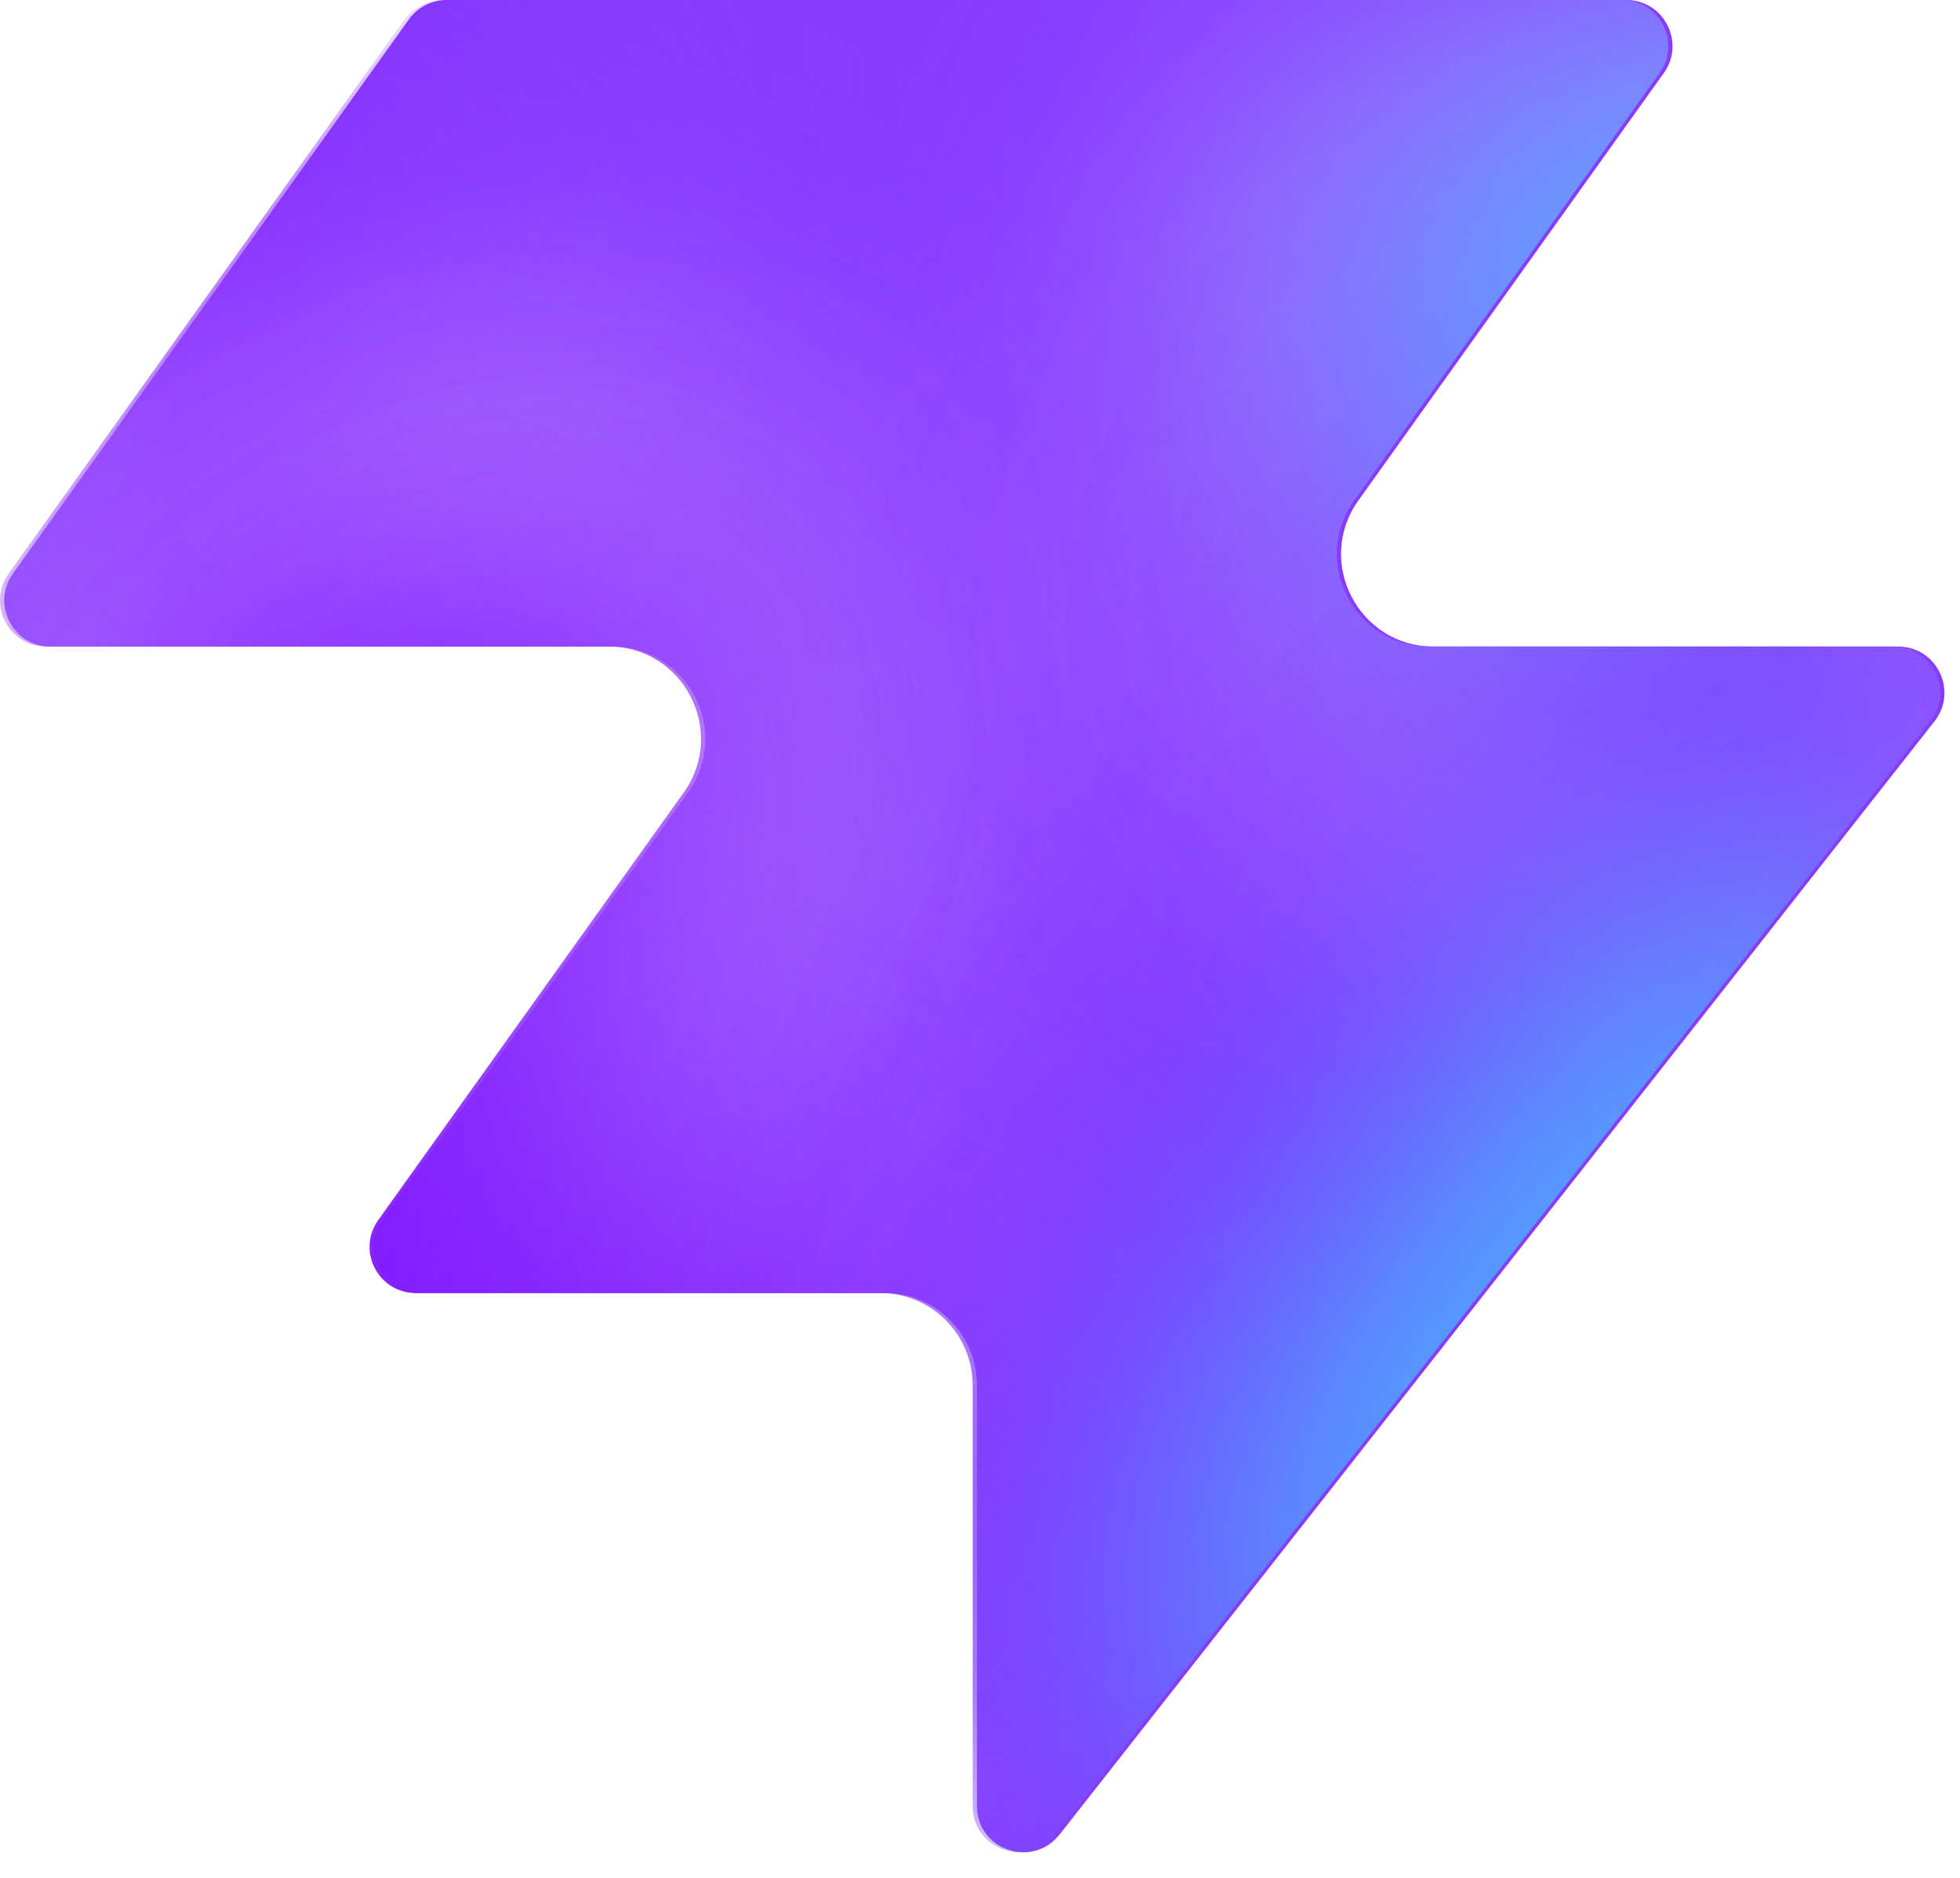
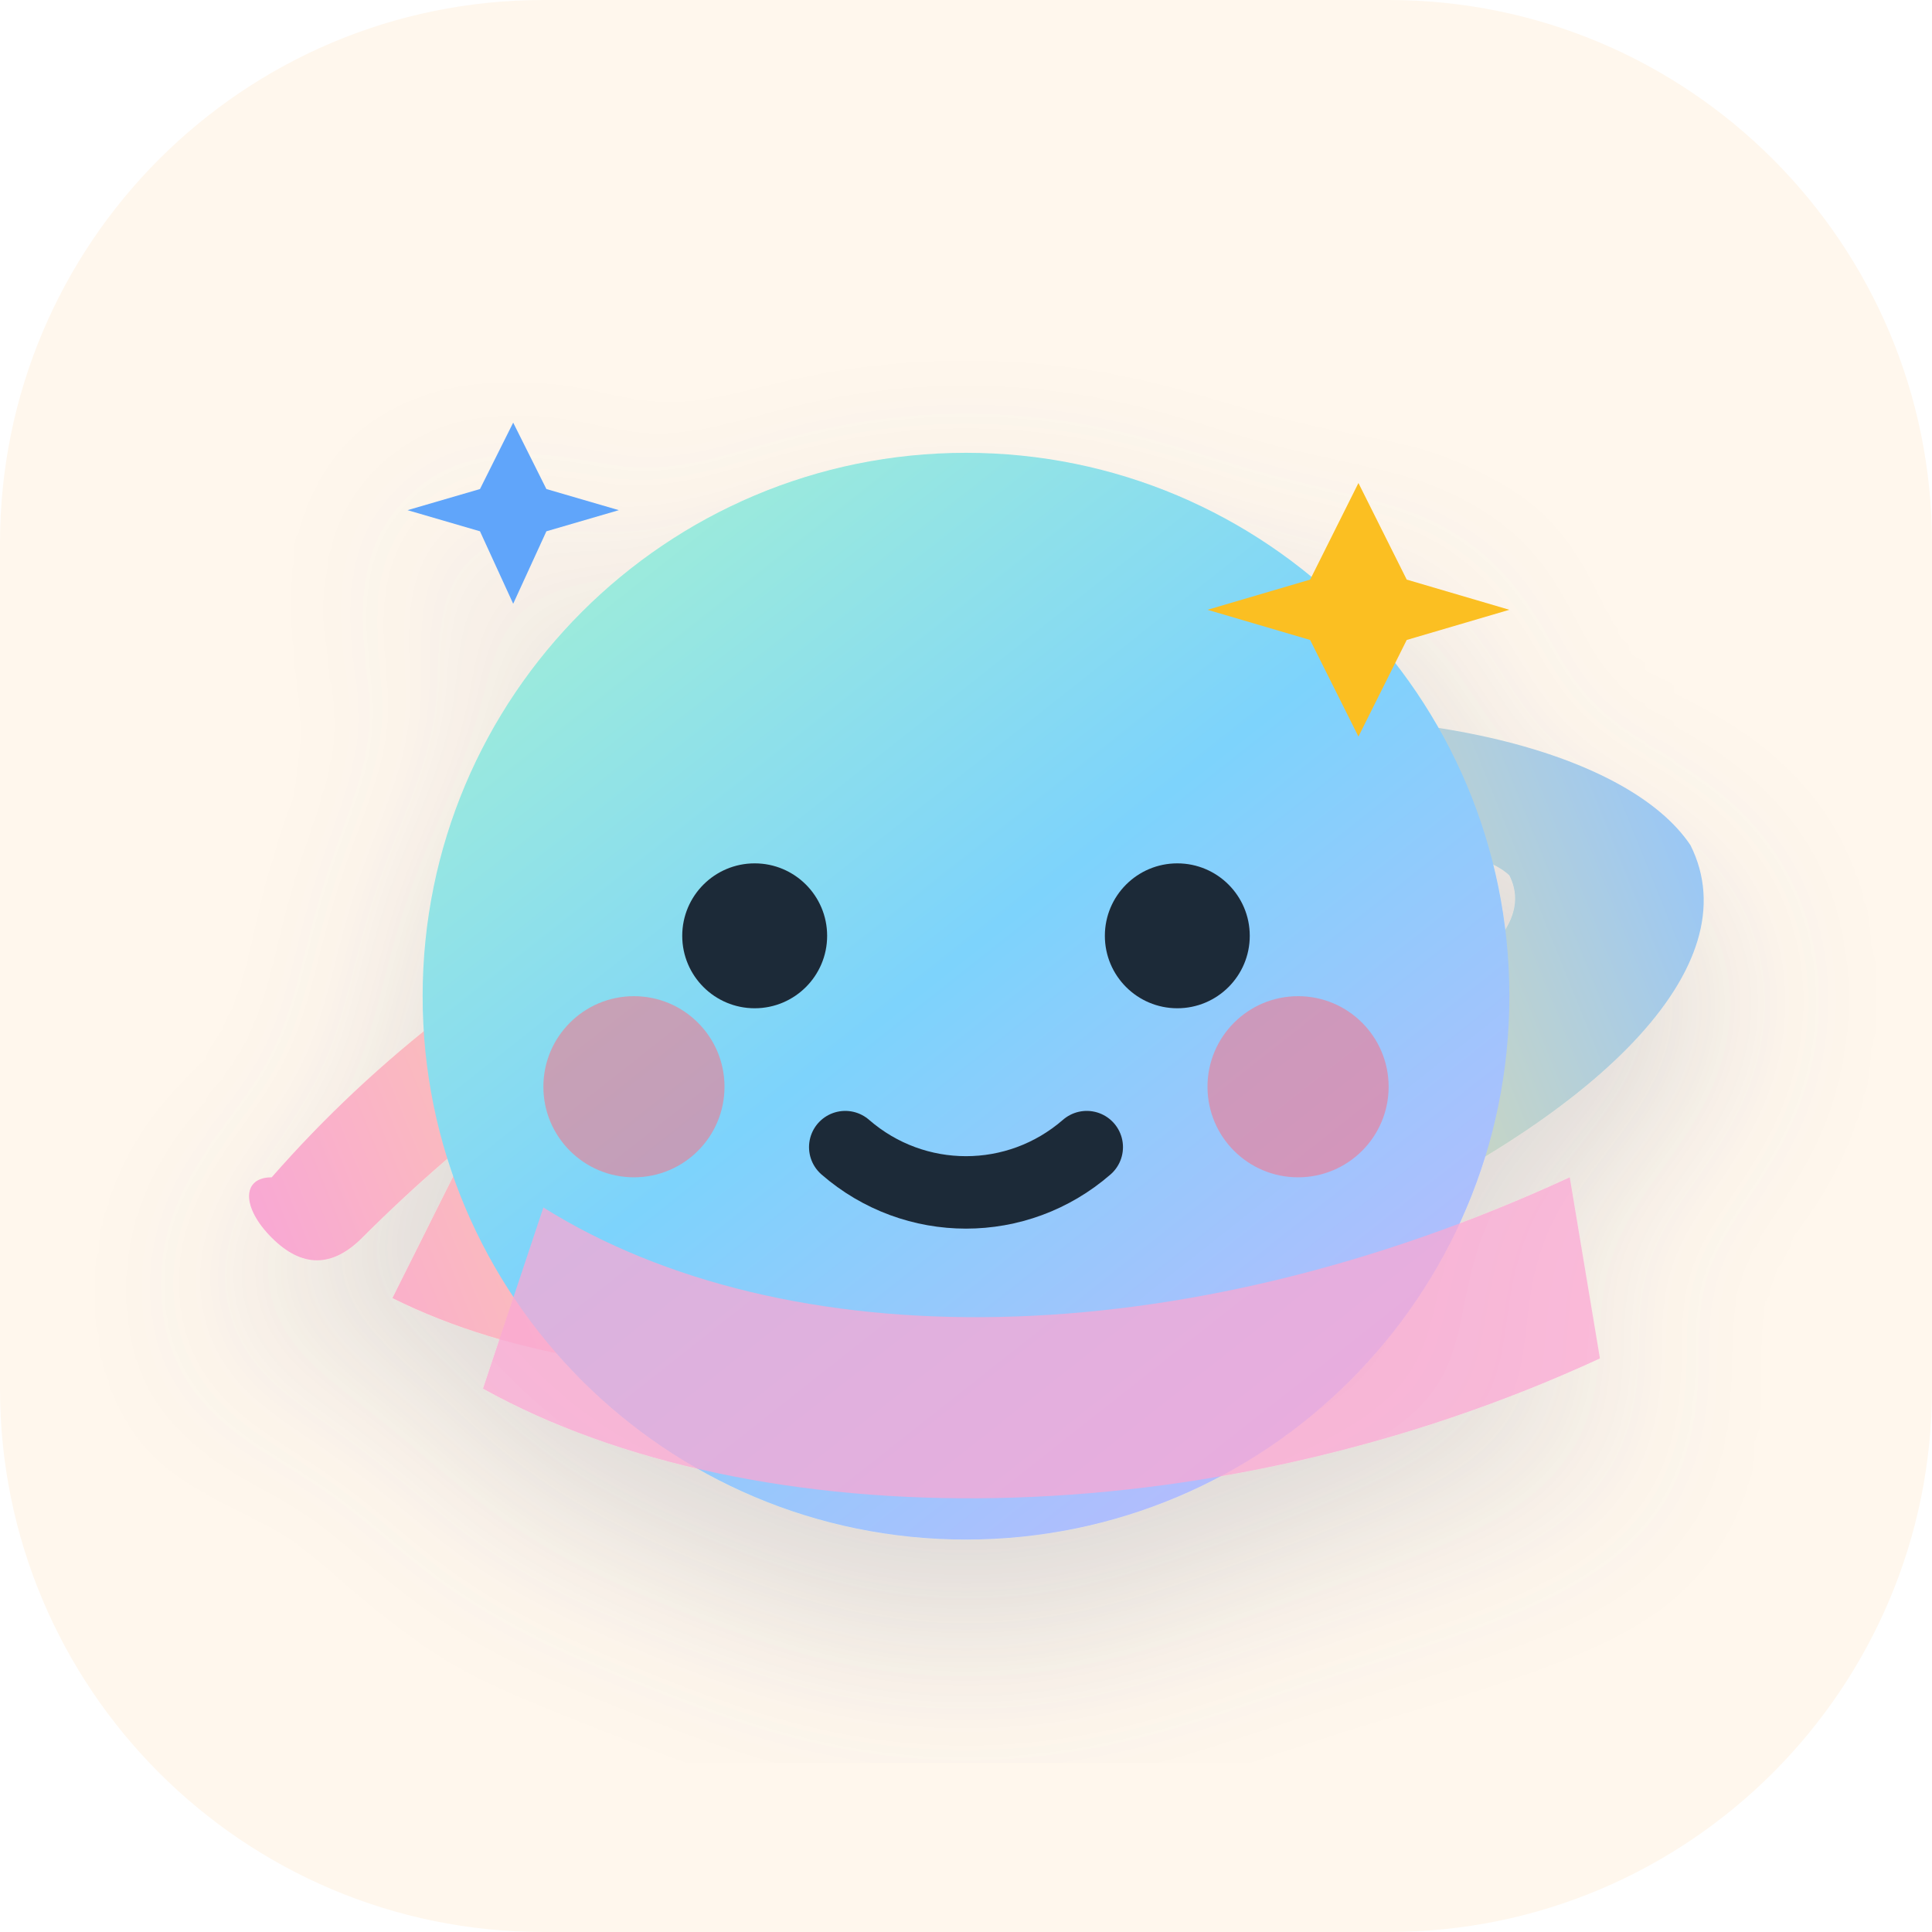
- <svg xmlns="http://www.w3.org/2000/svg" width="48" height="46" fill="none" viewBox="0 0 48 46">
-   <path fill="#863bff" d="M25.946 44.938c-.664.845-2.021.375-2.021-.698V33.937a2.26 2.26 0 0 0-2.262-2.262H10.287c-.92 0-1.456-1.04-.92-1.788l7.48-10.471c1.07-1.497 0-3.578-1.842-3.578H1.237c-.92 0-1.456-1.04-.92-1.788L10.013.474c.214-.297.556-.474.92-.474h28.894c.92 0 1.456 1.04.92 1.788l-7.48 10.471c-1.07 1.498 0 3.579 1.842 3.579h11.377c.943 0 1.473 1.088.89 1.83L25.947 44.94z" style="fill:#863bff;fill:color(display-p3 .525 .23 1);fill-opacity:1" />
-   <mask id="a" width="48" height="46" x="0" y="0" maskUnits="userSpaceOnUse" style="mask-type:alpha">
-     <path fill="#000" d="M25.842 44.938c-.664.844-2.021.375-2.021-.698V33.937a2.26 2.26 0 0 0-2.262-2.262H10.183c-.92 0-1.456-1.04-.92-1.788l7.48-10.471c1.07-1.498 0-3.579-1.842-3.579H1.133c-.92 0-1.456-1.04-.92-1.787L9.91.473c.214-.297.556-.474.92-.474h28.894c.92 0 1.456 1.04.92 1.788l-7.48 10.471c-1.07 1.498 0 3.578 1.842 3.578h11.377c.943 0 1.473 1.088.89 1.832L25.843 44.94z" style="fill:#000;fill-opacity:1" />
-   </mask>
-   <g mask="url(#a)">
-     <g filter="url(#b)">
-       <ellipse cx="5.508" cy="14.704" fill="#ede6ff" rx="5.508" ry="14.704" style="fill:#ede6ff;fill:color(display-p3 .927 .903 1);fill-opacity:1" transform="matrix(.00324 1 1 -.00324 -4.47 31.516)" />
-     </g>
-     <g filter="url(#c)">
-       <ellipse cx="10.399" cy="29.851" fill="#ede6ff" rx="10.399" ry="29.851" style="fill:#ede6ff;fill:color(display-p3 .927 .903 1);fill-opacity:1" transform="matrix(.00324 1 1 -.00324 -39.328 7.883)" />
-     </g>
-     <g filter="url(#d)">
-       <ellipse cx="5.508" cy="30.487" fill="#7e14ff" rx="5.508" ry="30.487" style="fill:#7e14ff;fill:color(display-p3 .492 .077 1);fill-opacity:1" transform="rotate(89.814 -25.913 -14.639)scale(1 -1)" />
-     </g>
-     <g filter="url(#e)">
-       <ellipse cx="5.508" cy="30.599" fill="#7e14ff" rx="5.508" ry="30.599" style="fill:#7e14ff;fill:color(display-p3 .492 .077 1);fill-opacity:1" transform="rotate(89.814 -32.644 -3.334)scale(1 -1)" />
-     </g>
-     <g filter="url(#f)">
-       <ellipse cx="5.508" cy="30.599" fill="#7e14ff" rx="5.508" ry="30.599" style="fill:#7e14ff;fill:color(display-p3 .492 .077 1);fill-opacity:1" transform="matrix(.00324 1 1 -.00324 -34.34 30.47)" />
-     </g>
-     <g filter="url(#g)">
-       <ellipse cx="14.072" cy="22.078" fill="#ede6ff" rx="14.072" ry="22.078" style="fill:#ede6ff;fill:color(display-p3 .927 .903 1);fill-opacity:1" transform="rotate(93.35 24.506 48.493)scale(-1 1)" />
-     </g>
-     <g filter="url(#h)">
-       <ellipse cx="3.47" cy="21.501" fill="#7e14ff" rx="3.47" ry="21.501" style="fill:#7e14ff;fill:color(display-p3 .492 .077 1);fill-opacity:1" transform="rotate(89.009 28.708 47.59)scale(-1 1)" />
-     </g>
-     <g filter="url(#i)">
-       <ellipse cx="3.47" cy="21.501" fill="#7e14ff" rx="3.47" ry="21.501" style="fill:#7e14ff;fill:color(display-p3 .492 .077 1);fill-opacity:1" transform="rotate(89.009 28.708 47.59)scale(-1 1)" />
-     </g>
-     <g filter="url(#j)">
-       <ellipse cx=".387" cy="8.972" fill="#7e14ff" rx="4.407" ry="29.108" style="fill:#7e14ff;fill:color(display-p3 .492 .077 1);fill-opacity:1" transform="rotate(39.51 .387 8.972)" />
-     </g>
-     <g filter="url(#k)">
-       <ellipse cx="47.523" cy="-6.092" fill="#7e14ff" rx="4.407" ry="29.108" style="fill:#7e14ff;fill:color(display-p3 .492 .077 1);fill-opacity:1" transform="rotate(37.892 47.523 -6.092)" />
-     </g>
-     <g filter="url(#l)">
-       <ellipse cx="41.412" cy="6.333" fill="#47bfff" rx="5.971" ry="9.665" style="fill:#47bfff;fill:color(display-p3 .28 .748 1);fill-opacity:1" transform="rotate(37.892 41.412 6.333)" />
-     </g>
-     <g filter="url(#m)">
-       <ellipse cx="-1.879" cy="38.332" fill="#7e14ff" rx="4.407" ry="29.108" style="fill:#7e14ff;fill:color(display-p3 .492 .077 1);fill-opacity:1" transform="rotate(37.892 -1.88 38.332)" />
-     </g>
-     <g filter="url(#n)">
-       <ellipse cx="-1.879" cy="38.332" fill="#7e14ff" rx="4.407" ry="29.108" style="fill:#7e14ff;fill:color(display-p3 .492 .077 1);fill-opacity:1" transform="rotate(37.892 -1.88 38.332)" />
-     </g>
-     <g filter="url(#o)">
-       <ellipse cx="35.651" cy="29.907" fill="#7e14ff" rx="4.407" ry="29.108" style="fill:#7e14ff;fill:color(display-p3 .492 .077 1);fill-opacity:1" transform="rotate(37.892 35.651 29.907)" />
-     </g>
-     <g filter="url(#p)">
-       <ellipse cx="38.418" cy="32.4" fill="#47bfff" rx="5.971" ry="15.297" style="fill:#47bfff;fill:color(display-p3 .28 .748 1);fill-opacity:1" transform="rotate(37.892 38.418 32.4)" />
-     </g>
-   </g>
+ <svg xmlns="http://www.w3.org/2000/svg" viewBox="0 0 64 64">
  <defs>
-     <filter id="b" width="60.045" height="41.654" x="-19.77" y="16.149" color-interpolation-filters="sRGB" filterUnits="userSpaceOnUse">
-       <feFlood flood-opacity="0" result="BackgroundImageFix" />
-       <feBlend in="SourceGraphic" in2="BackgroundImageFix" result="shape" />
-       <feGaussianBlur result="effect1_foregroundBlur_2002_17158" stdDeviation="7.659" />
-     </filter>
-     <filter id="c" width="90.34" height="51.437" x="-54.613" y="-7.533" color-interpolation-filters="sRGB" filterUnits="userSpaceOnUse">
-       <feFlood flood-opacity="0" result="BackgroundImageFix" />
-       <feBlend in="SourceGraphic" in2="BackgroundImageFix" result="shape" />
-       <feGaussianBlur result="effect1_foregroundBlur_2002_17158" stdDeviation="7.659" />
-     </filter>
-     <filter id="d" width="79.355" height="29.4" x="-49.64" y="2.03" color-interpolation-filters="sRGB" filterUnits="userSpaceOnUse">
-       <feFlood flood-opacity="0" result="BackgroundImageFix" />
-       <feBlend in="SourceGraphic" in2="BackgroundImageFix" result="shape" />
-       <feGaussianBlur result="effect1_foregroundBlur_2002_17158" stdDeviation="4.596" />
-     </filter>
-     <filter id="e" width="79.579" height="29.4" x="-45.045" y="20.029" color-interpolation-filters="sRGB" filterUnits="userSpaceOnUse">
-       <feFlood flood-opacity="0" result="BackgroundImageFix" />
-       <feBlend in="SourceGraphic" in2="BackgroundImageFix" result="shape" />
-       <feGaussianBlur result="effect1_foregroundBlur_2002_17158" stdDeviation="4.596" />
-     </filter>
-     <filter id="f" width="79.579" height="29.4" x="-43.513" y="21.178" color-interpolation-filters="sRGB" filterUnits="userSpaceOnUse">
-       <feFlood flood-opacity="0" result="BackgroundImageFix" />
-       <feBlend in="SourceGraphic" in2="BackgroundImageFix" result="shape" />
-       <feGaussianBlur result="effect1_foregroundBlur_2002_17158" stdDeviation="4.596" />
-     </filter>
-     <filter id="g" width="74.749" height="58.852" x="15.756" y="-17.901" color-interpolation-filters="sRGB" filterUnits="userSpaceOnUse">
-       <feFlood flood-opacity="0" result="BackgroundImageFix" />
-       <feBlend in="SourceGraphic" in2="BackgroundImageFix" result="shape" />
-       <feGaussianBlur result="effect1_foregroundBlur_2002_17158" stdDeviation="7.659" />
-     </filter>
-     <filter id="h" width="61.377" height="25.362" x="23.548" y="2.284" color-interpolation-filters="sRGB" filterUnits="userSpaceOnUse">
-       <feFlood flood-opacity="0" result="BackgroundImageFix" />
-       <feBlend in="SourceGraphic" in2="BackgroundImageFix" result="shape" />
-       <feGaussianBlur result="effect1_foregroundBlur_2002_17158" stdDeviation="4.596" />
-     </filter>
-     <filter id="i" width="61.377" height="25.362" x="23.548" y="2.284" color-interpolation-filters="sRGB" filterUnits="userSpaceOnUse">
-       <feFlood flood-opacity="0" result="BackgroundImageFix" />
-       <feBlend in="SourceGraphic" in2="BackgroundImageFix" result="shape" />
-       <feGaussianBlur result="effect1_foregroundBlur_2002_17158" stdDeviation="4.596" />
-     </filter>
-     <filter id="j" width="56.045" height="63.649" x="-27.636" y="-22.853" color-interpolation-filters="sRGB" filterUnits="userSpaceOnUse">
-       <feFlood flood-opacity="0" result="BackgroundImageFix" />
-       <feBlend in="SourceGraphic" in2="BackgroundImageFix" result="shape" />
-       <feGaussianBlur result="effect1_foregroundBlur_2002_17158" stdDeviation="4.596" />
-     </filter>
-     <filter id="k" width="54.814" height="64.646" x="20.116" y="-38.415" color-interpolation-filters="sRGB" filterUnits="userSpaceOnUse">
-       <feFlood flood-opacity="0" result="BackgroundImageFix" />
-       <feBlend in="SourceGraphic" in2="BackgroundImageFix" result="shape" />
-       <feGaussianBlur result="effect1_foregroundBlur_2002_17158" stdDeviation="4.596" />
-     </filter>
-     <filter id="l" width="33.541" height="35.313" x="24.641" y="-11.323" color-interpolation-filters="sRGB" filterUnits="userSpaceOnUse">
-       <feFlood flood-opacity="0" result="BackgroundImageFix" />
-       <feBlend in="SourceGraphic" in2="BackgroundImageFix" result="shape" />
-       <feGaussianBlur result="effect1_foregroundBlur_2002_17158" stdDeviation="4.596" />
-     </filter>
-     <filter id="m" width="54.814" height="64.646" x="-29.286" y="6.009" color-interpolation-filters="sRGB" filterUnits="userSpaceOnUse">
-       <feFlood flood-opacity="0" result="BackgroundImageFix" />
-       <feBlend in="SourceGraphic" in2="BackgroundImageFix" result="shape" />
-       <feGaussianBlur result="effect1_foregroundBlur_2002_17158" stdDeviation="4.596" />
-     </filter>
-     <filter id="n" width="54.814" height="64.646" x="-29.286" y="6.009" color-interpolation-filters="sRGB" filterUnits="userSpaceOnUse">
-       <feFlood flood-opacity="0" result="BackgroundImageFix" />
-       <feBlend in="SourceGraphic" in2="BackgroundImageFix" result="shape" />
-       <feGaussianBlur result="effect1_foregroundBlur_2002_17158" stdDeviation="4.596" />
-     </filter>
-     <filter id="o" width="54.814" height="64.646" x="8.244" y="-2.416" color-interpolation-filters="sRGB" filterUnits="userSpaceOnUse">
-       <feFlood flood-opacity="0" result="BackgroundImageFix" />
-       <feBlend in="SourceGraphic" in2="BackgroundImageFix" result="shape" />
-       <feGaussianBlur result="effect1_foregroundBlur_2002_17158" stdDeviation="4.596" />
-     </filter>
-     <filter id="p" width="39.409" height="43.623" x="18.713" y="10.588" color-interpolation-filters="sRGB" filterUnits="userSpaceOnUse">
-       <feFlood flood-opacity="0" result="BackgroundImageFix" />
-       <feBlend in="SourceGraphic" in2="BackgroundImageFix" result="shape" />
-       <feGaussianBlur result="effect1_foregroundBlur_2002_17158" stdDeviation="4.596" />
+     <linearGradient id="planet" x1="18" y1="13" x2="48" y2="51" gradientUnits="userSpaceOnUse">
+       <stop stop-color="#A7F3D0" />
+       <stop offset=".48" stop-color="#7DD3FC" />
+       <stop offset="1" stop-color="#C4B5FD" />
+     </linearGradient>
+     <linearGradient id="ring" x1="9" y1="42" x2="56" y2="23" gradientUnits="userSpaceOnUse">
+       <stop stop-color="#F9A8D4" />
+       <stop offset=".5" stop-color="#FDE68A" />
+       <stop offset="1" stop-color="#93C5FD" />
+     </linearGradient>
+     <filter id="softShadow" x="-20%" y="-20%" width="140%" height="140%" color-interpolation-filters="sRGB">
+       <feDropShadow dx="0" dy="3" stdDeviation="3" flood-color="#64748B" flood-opacity=".22" />
    </filter>
  </defs>
+   <rect width="64" height="64" rx="18" fill="#FFF7ED" />
+   <g filter="url(#softShadow)">
+     <path d="M9 39c7-8 17-13 29-15 9-1 16 1 18 4 2 4-3 9-12 13-10 5-23 6-31 2l3-6c7 3 17 3 26-1 6-3 9-5 8-7-1-1-6-2-12-1-10 1-19 6-26 13-1 1-2 1-3 0s-1-2 0-2Z" fill="url(#ring)" />
+     <circle cx="32" cy="33" r="18" fill="url(#planet)" />
+     <path d="M18 40c8 5 21 5 34-1l1 6c-13 6-28 6-37 1l2-6Z" fill="#F9A8D4" opacity=".75" />
+     <circle cx="25" cy="31" r="2.4" fill="#1F2937" />
+     <circle cx="39" cy="31" r="2.4" fill="#1F2937" />
+     <path d="M28 38c2.3 2 5.7 2 8 0" fill="none" stroke="#1F2937" stroke-width="2.4" stroke-linecap="round" />
+     <circle cx="21" cy="36" r="3" fill="#FB7185" opacity=".55" />
+     <circle cx="43" cy="36" r="3" fill="#FB7185" opacity=".55" />
+     <path d="M45 16l1.6 3.2 3.4 1-3.4 1-1.6 3.2-1.6-3.2-3.4-1 3.4-1L45 16Z" fill="#FBBF24" />
+     <path d="M17 14l1.1 2.2 2.4.7-2.4.7L17 20l-1.1-2.4-2.4-.7 2.4-.7L17 14Z" fill="#60A5FA" />
+   </g>
</svg>
